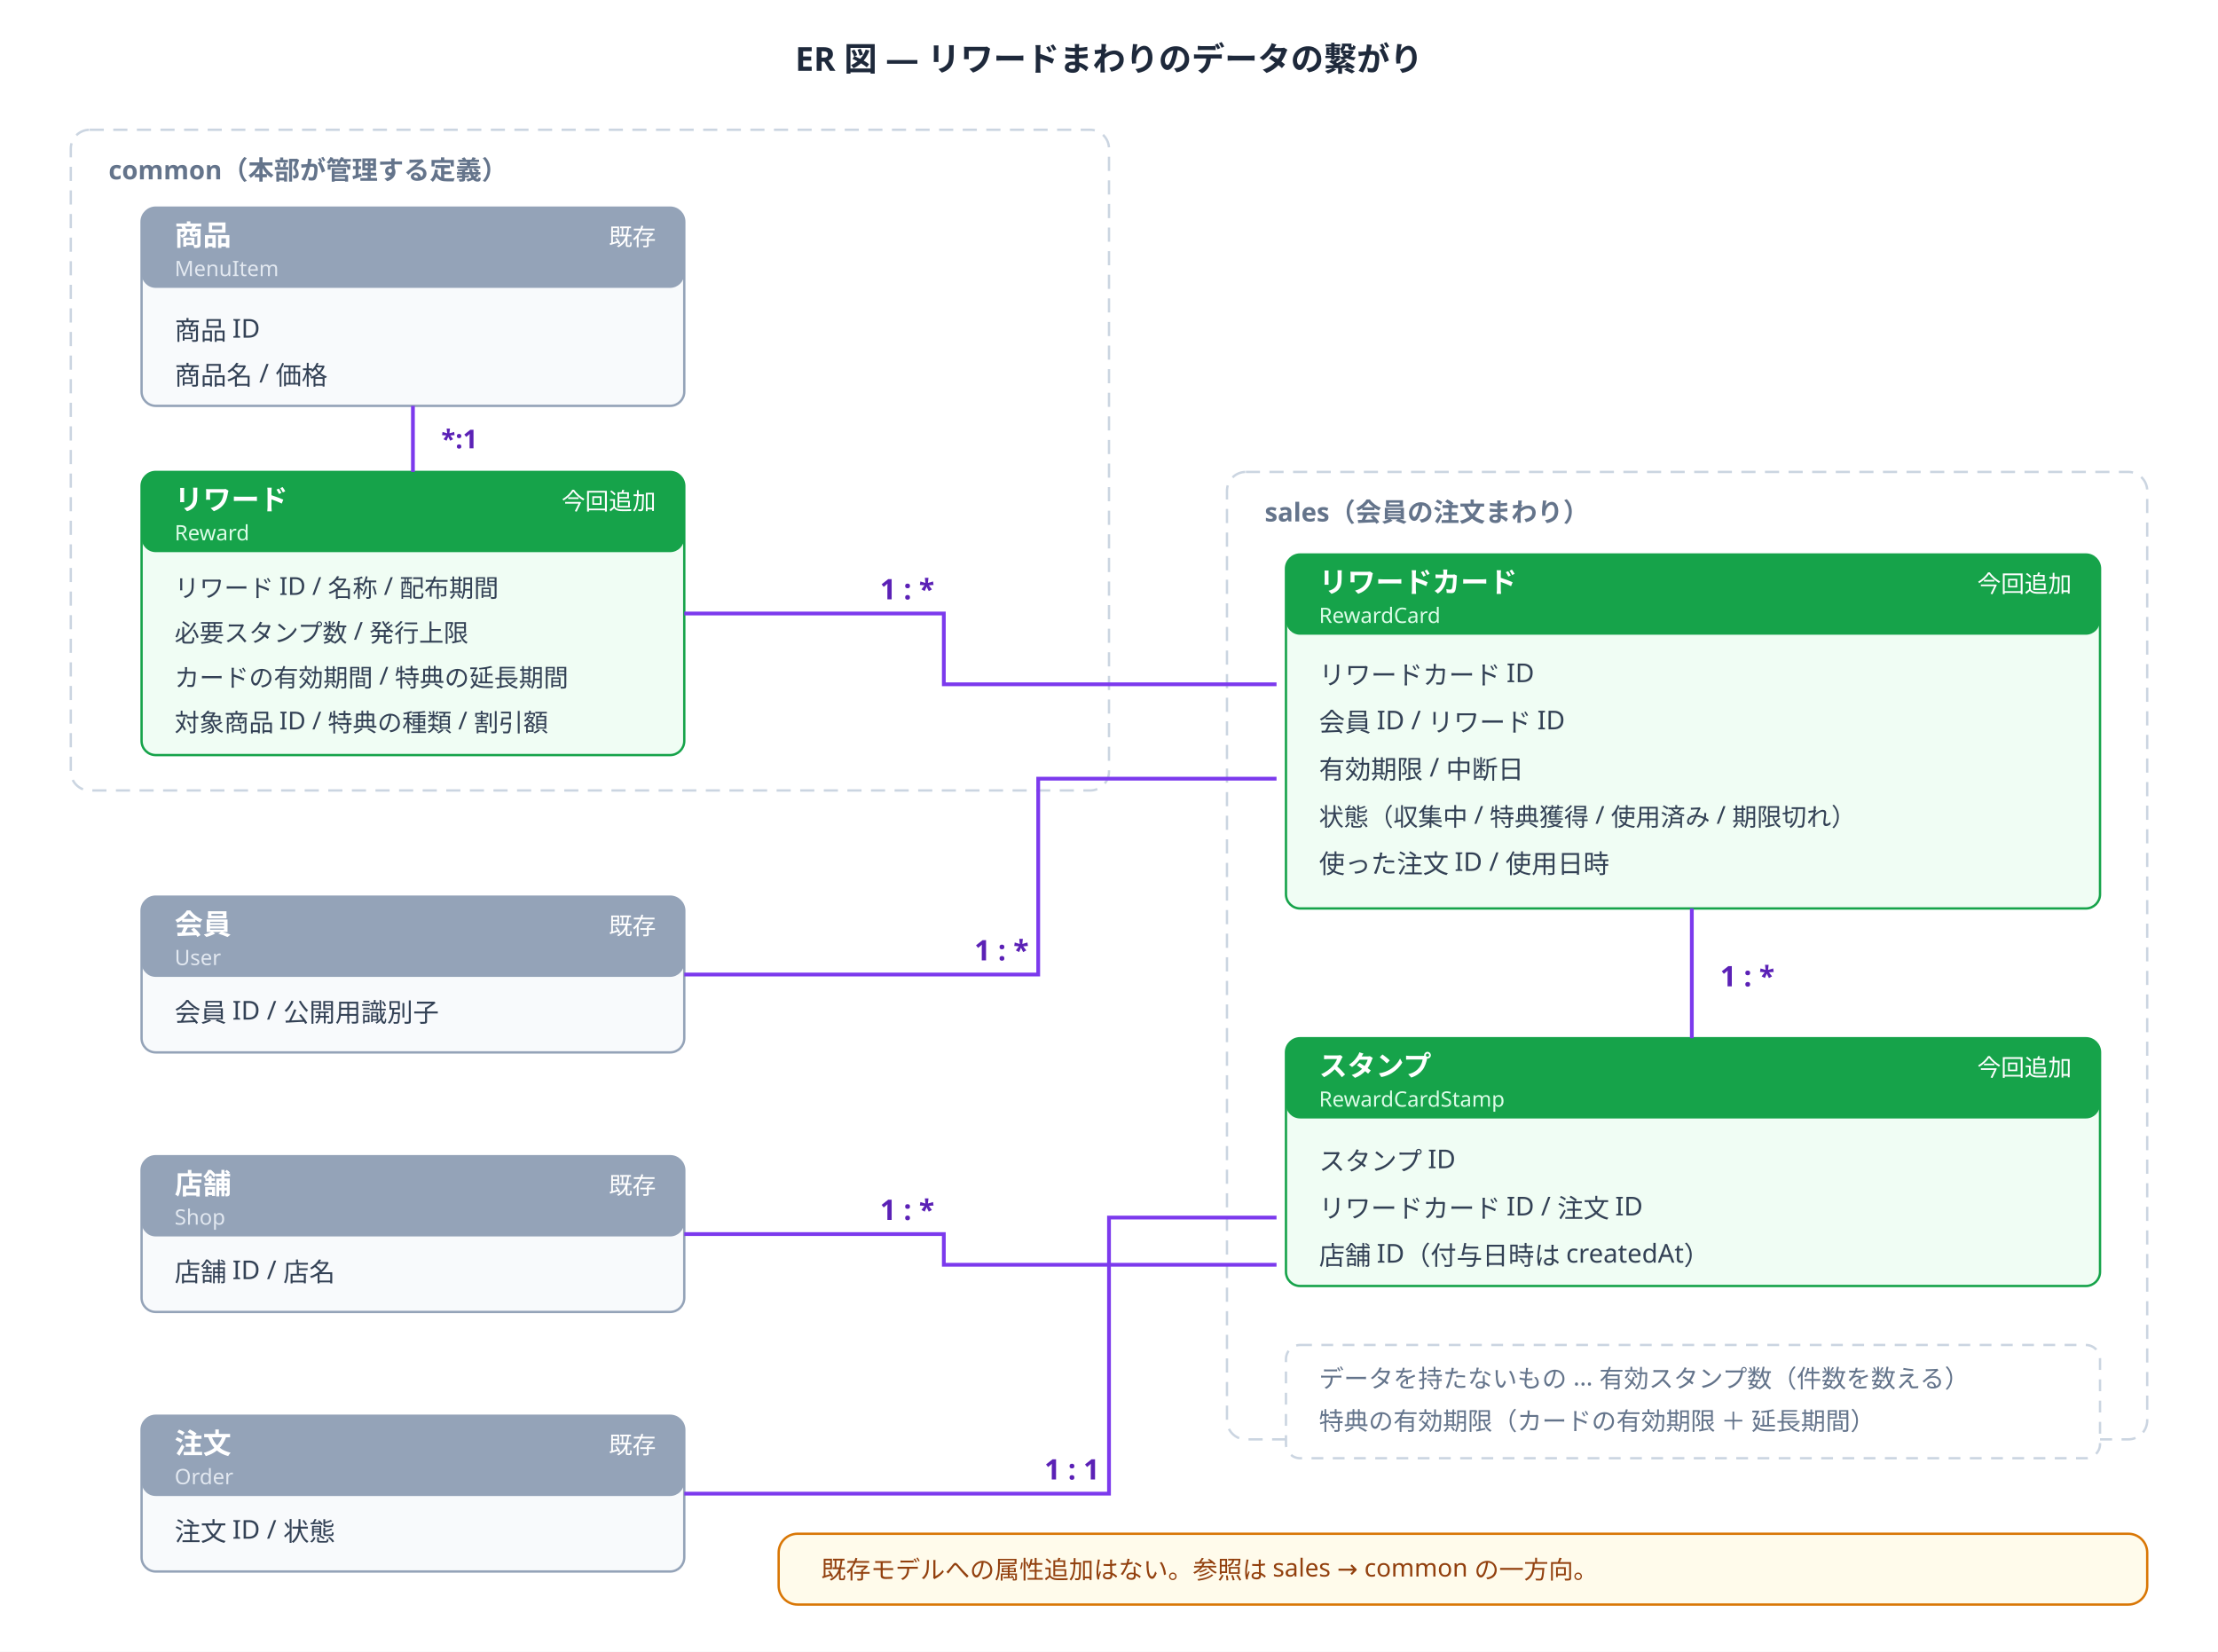
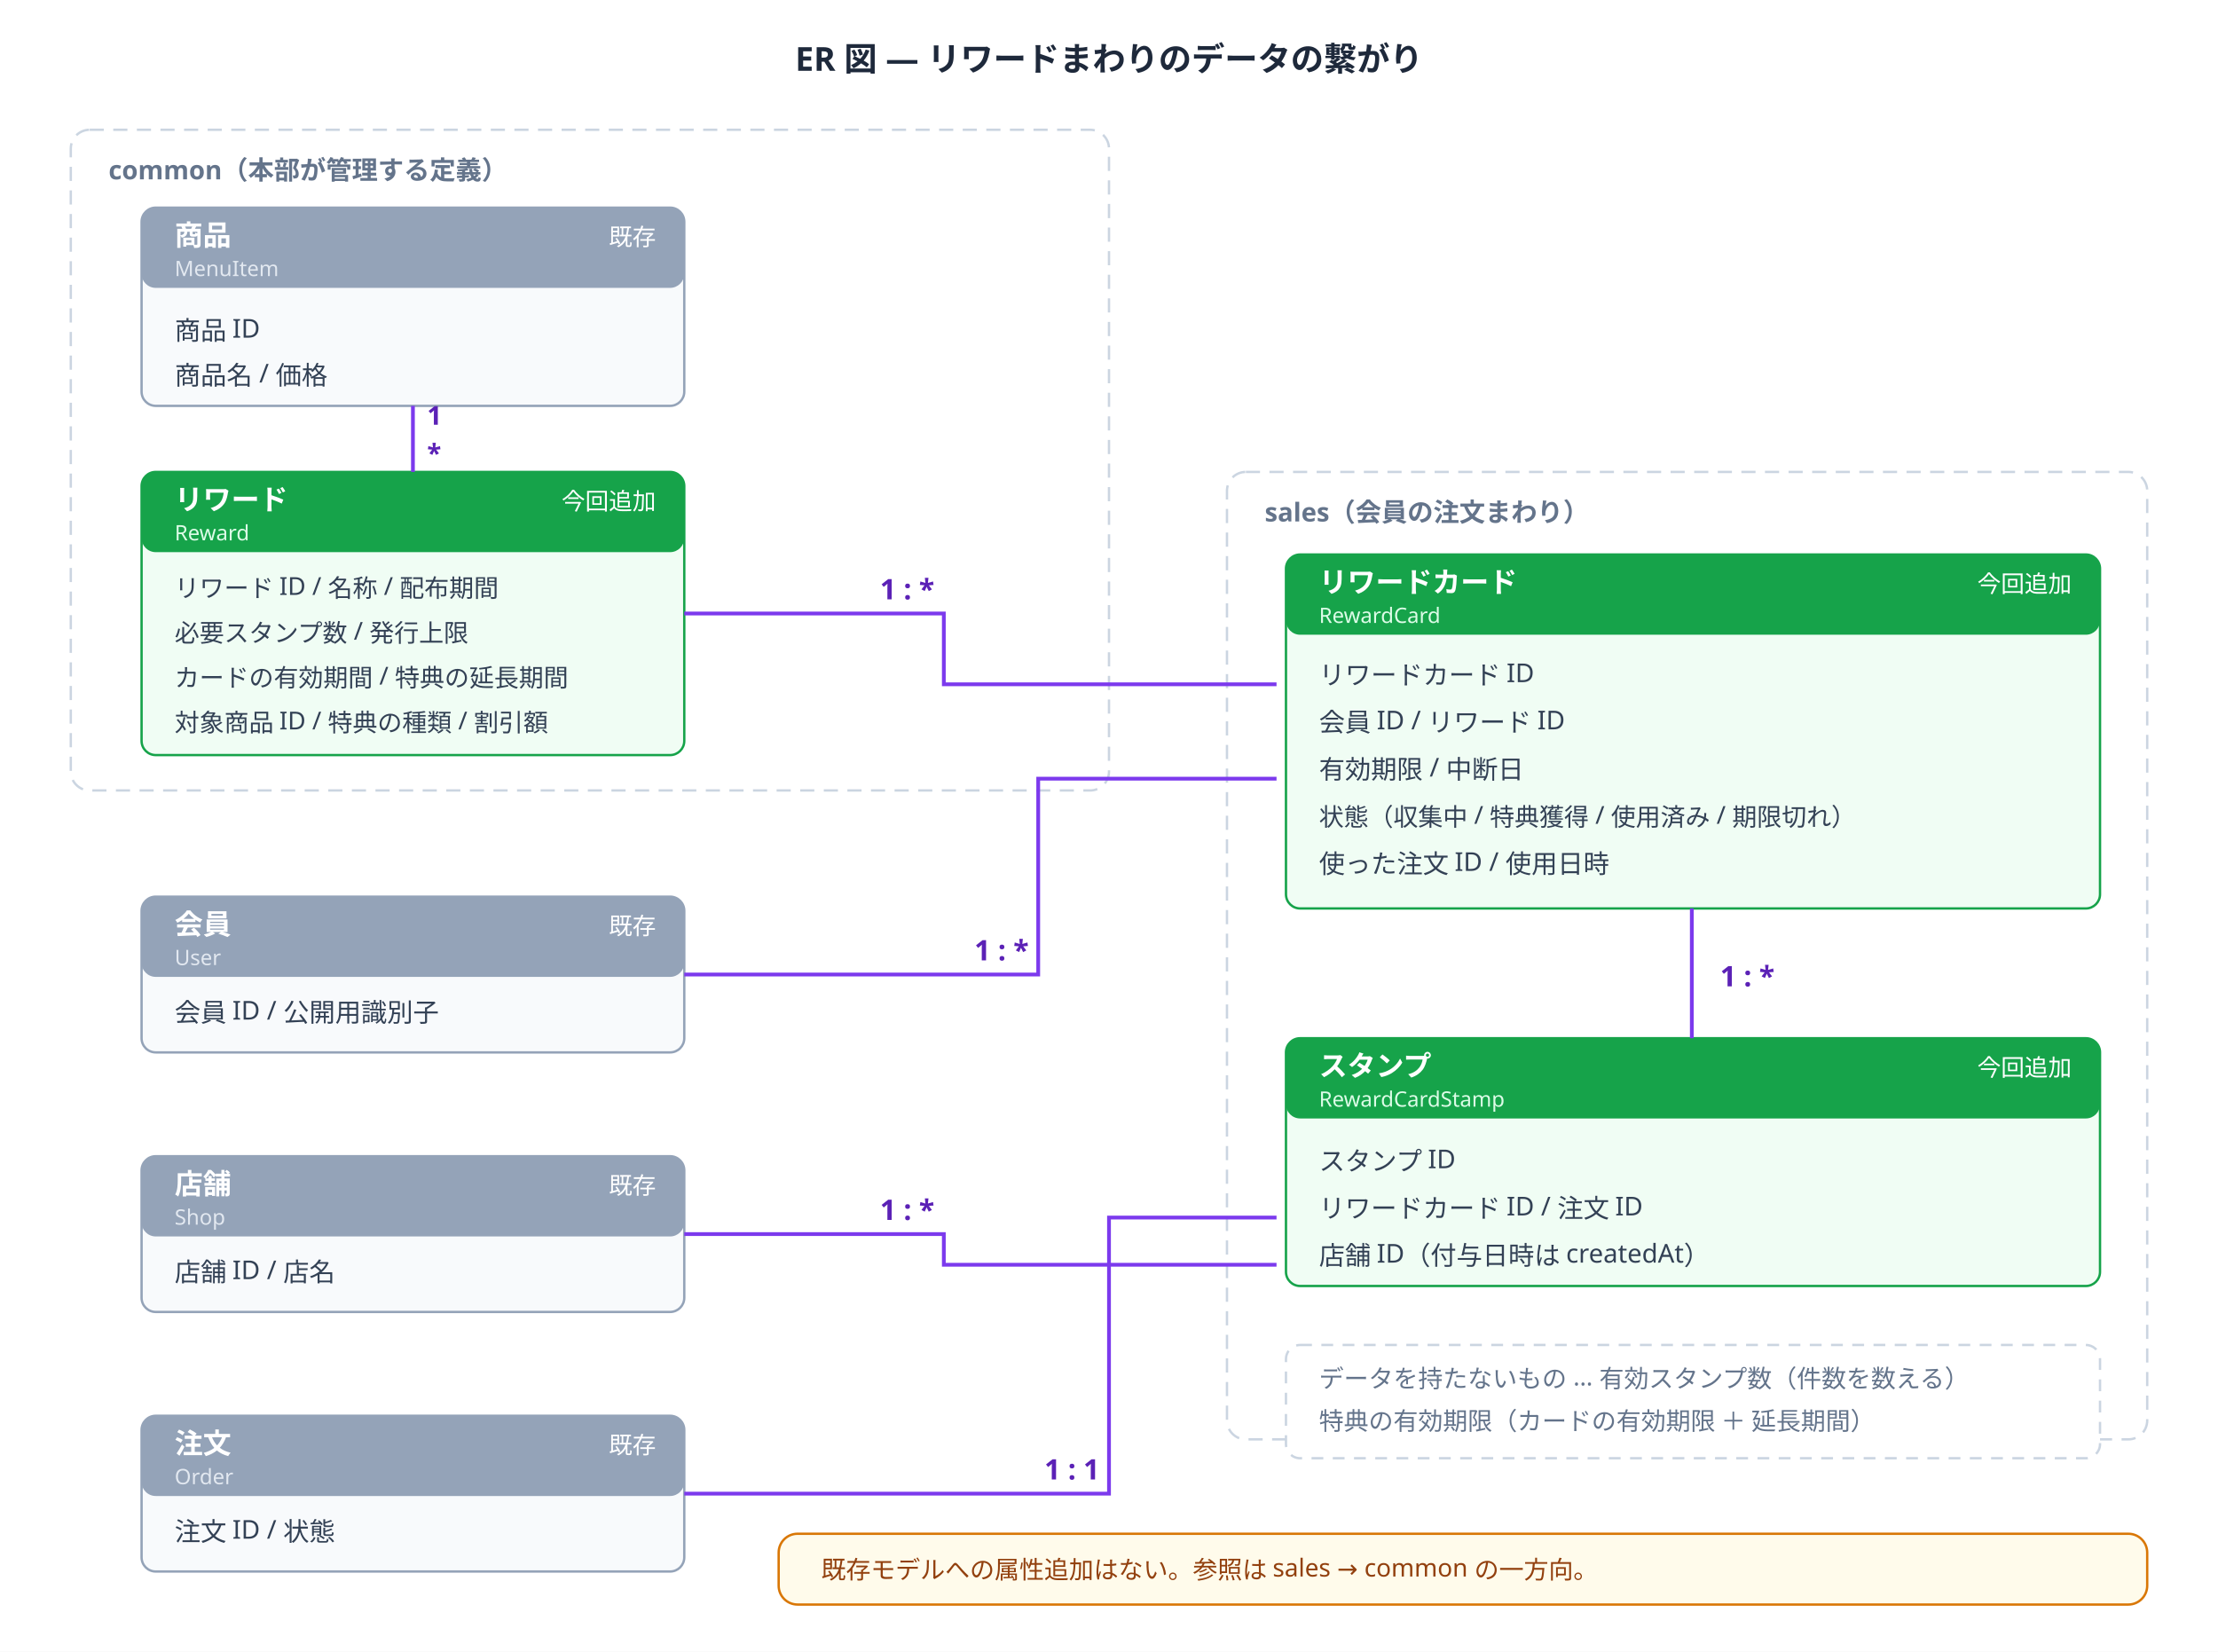
<svg xmlns="http://www.w3.org/2000/svg" viewBox="0 0 940 700" width="940" font-family="sans-serif" font-size="14">
  <rect x="0" y="0" width="940" height="700" fill="#ffffff" />
  <text x="470" y="30" text-anchor="middle" font-weight="bold" fill="#1e293b">ER 図 — リワードまわりのデータの繋がり</text>
  <rect x="30" y="55" width="440" height="280" rx="8" fill="none" stroke="#cbd5e1" stroke-dasharray="6 4" />
  <text x="46" y="76" font-size="11" font-weight="bold" fill="#64748b">common（本部が管理する定義）</text>
  <rect x="60" y="88" width="230" height="84" rx="6" fill="#f8fafc" stroke="#94a3b8" />
  <rect x="60" y="88" width="230" height="34" rx="6" fill="#94a3b8" />
  <text x="74" y="104" font-size="12" font-weight="bold" fill="#ffffff">商品</text>
  <text x="74" y="117" font-size="9" fill="#e2e8f0">MenuItem</text>
  <text x="278" y="104" text-anchor="end" font-size="10" fill="#ffffff">既存</text>
  <text x="74" y="144" font-size="11" fill="#334155">商品 ID</text>
  <text x="74" y="163" font-size="11" fill="#334155">商品名 / 価格</text>
  <rect x="60" y="200" width="230" height="120" rx="6" fill="#f0fdf4" stroke="#16a34a" />
  <rect x="60" y="200" width="230" height="34" rx="6" fill="#16a34a" />
  <text x="74" y="216" font-size="12" font-weight="bold" fill="#ffffff">リワード</text>
  <text x="74" y="229" font-size="9" fill="#dcfce7">Reward</text>
  <text x="278" y="216" text-anchor="end" font-size="10" fill="#ffffff">今回追加</text>
  <text x="74" y="253" font-size="10.5" fill="#334155">リワード ID / 名称 / 配布期間</text>
  <text x="74" y="272" font-size="10.5" fill="#334155">必要スタンプ数 / 発行上限</text>
  <text x="74" y="291" font-size="10.5" fill="#334155">カードの有効期間 / 特典の延長期間</text>
  <text x="74" y="310" font-size="10.5" fill="#334155">対象商品 ID / 特典の種類 / 割引額</text>
  <path d="M175,200 V172" fill="none" stroke="#7c3aed" stroke-width="1.6" />
-   <text x="187" y="190" font-size="11" font-weight="bold" fill="#5b21b6">*:1</text>
+   <text x="181" y="180" font-size="11" font-weight="bold" fill="#5b21b6">1</text>
+   <text x="181" y="196" font-size="11" font-weight="bold" fill="#5b21b6">*</text>
  <rect x="60" y="380" width="230" height="66" rx="6" fill="#f8fafc" stroke="#94a3b8" />
  <rect x="60" y="380" width="230" height="34" rx="6" fill="#94a3b8" />
  <text x="74" y="396" font-size="12" font-weight="bold" fill="#ffffff">会員</text>
  <text x="74" y="409" font-size="9" fill="#e2e8f0">User</text>
  <text x="278" y="396" text-anchor="end" font-size="10" fill="#ffffff">既存</text>
  <text x="74" y="433" font-size="11" fill="#334155">会員 ID / 公開用識別子</text>
  <rect x="60" y="490" width="230" height="66" rx="6" fill="#f8fafc" stroke="#94a3b8" />
  <rect x="60" y="490" width="230" height="34" rx="6" fill="#94a3b8" />
  <text x="74" y="506" font-size="12" font-weight="bold" fill="#ffffff">店舗</text>
  <text x="74" y="519" font-size="9" fill="#e2e8f0">Shop</text>
  <text x="278" y="506" text-anchor="end" font-size="10" fill="#ffffff">既存</text>
  <text x="74" y="543" font-size="11" fill="#334155">店舗 ID / 店名</text>
  <rect x="60" y="600" width="230" height="66" rx="6" fill="#f8fafc" stroke="#94a3b8" />
  <rect x="60" y="600" width="230" height="34" rx="6" fill="#94a3b8" />
  <text x="74" y="616" font-size="12" font-weight="bold" fill="#ffffff">注文</text>
  <text x="74" y="629" font-size="9" fill="#e2e8f0">Order</text>
  <text x="278" y="616" text-anchor="end" font-size="10" fill="#ffffff">既存</text>
  <text x="74" y="653" font-size="11" fill="#334155">注文 ID / 状態</text>
  <rect x="520" y="200" width="390" height="410" rx="8" fill="none" stroke="#cbd5e1" stroke-dasharray="6 4" />
  <text x="536" y="221" font-size="11" font-weight="bold" fill="#64748b">sales（会員の注文まわり）</text>
  <rect x="545" y="235" width="345" height="150" rx="6" fill="#f0fdf4" stroke="#16a34a" />
  <rect x="545" y="235" width="345" height="34" rx="6" fill="#16a34a" />
  <text x="559" y="251" font-size="12" font-weight="bold" fill="#ffffff">リワードカード</text>
  <text x="559" y="264" font-size="9" fill="#dcfce7">RewardCard</text>
  <text x="878" y="251" text-anchor="end" font-size="10" fill="#ffffff">今回追加</text>
  <text x="559" y="290" font-size="11" fill="#334155">リワードカード ID</text>
  <text x="559" y="310" font-size="11" fill="#334155">会員 ID / リワード ID</text>
  <text x="559" y="330" font-size="11" fill="#334155">有効期限 / 中断日</text>
  <text x="559" y="350" font-size="10.5" fill="#334155">状態（収集中 / 特典獲得 / 使用済み / 期限切れ）</text>
  <text x="559" y="370" font-size="11" fill="#334155">使った注文 ID / 使用日時</text>
  <rect x="545" y="440" width="345" height="105" rx="6" fill="#f0fdf4" stroke="#16a34a" />
  <rect x="545" y="440" width="345" height="34" rx="6" fill="#16a34a" />
  <text x="559" y="456" font-size="12" font-weight="bold" fill="#ffffff">スタンプ</text>
  <text x="559" y="469" font-size="9" fill="#dcfce7">RewardCardStamp</text>
  <text x="878" y="456" text-anchor="end" font-size="10" fill="#ffffff">今回追加</text>
  <text x="559" y="496" font-size="11" fill="#334155">スタンプ ID</text>
  <text x="559" y="516" font-size="11" fill="#334155">リワードカード ID / 注文 ID</text>
  <text x="559" y="536" font-size="11" fill="#334155">店舗 ID（付与日時は createdAt）</text>
  <path d="M290,260 H400 V290 H541" fill="none" stroke="#7c3aed" stroke-width="1.6" />
  <text x="396" y="254" text-anchor="end" font-size="12" font-weight="bold" fill="#5b21b6">1 : *</text>
  <path d="M290,413 H440 V330 H541" fill="none" stroke="#7c3aed" stroke-width="1.6" />
  <text x="436" y="407" text-anchor="end" font-size="12" font-weight="bold" fill="#5b21b6">1 : *</text>
  <path d="M717,385 V440" fill="none" stroke="#7c3aed" stroke-width="1.6" />
  <text x="729" y="418" font-size="12" font-weight="bold" fill="#5b21b6">1 : *</text>
  <path d="M290,523 H400 V536 H541" fill="none" stroke="#7c3aed" stroke-width="1.6" />
  <text x="396" y="517" text-anchor="end" font-size="12" font-weight="bold" fill="#5b21b6">1 : *</text>
  <path d="M290,633 H470 V516 H541" fill="none" stroke="#7c3aed" stroke-width="1.6" />
  <text x="466" y="627" text-anchor="end" font-size="12" font-weight="bold" fill="#5b21b6">1 : 1</text>
  <rect x="545" y="570" width="345" height="48" rx="6" fill="#ffffff" stroke="#cbd5e1" stroke-dasharray="5 4" />
  <text x="559" y="588" font-size="10.5" fill="#64748b">データを持たないもの … 有効スタンプ数（件数を数える）</text>
  <text x="559" y="606" font-size="10.5" fill="#64748b">特典の有効期限（カードの有効期限 ＋ 延長期間）</text>
  <rect x="330" y="650" width="580" height="30" rx="8" fill="#fffbeb" stroke="#d97706" />
  <text x="348" y="669" font-size="10.5" fill="#92400e">既存モデルへの属性追加はない。参照は sales → common の一方向。</text>
</svg>
